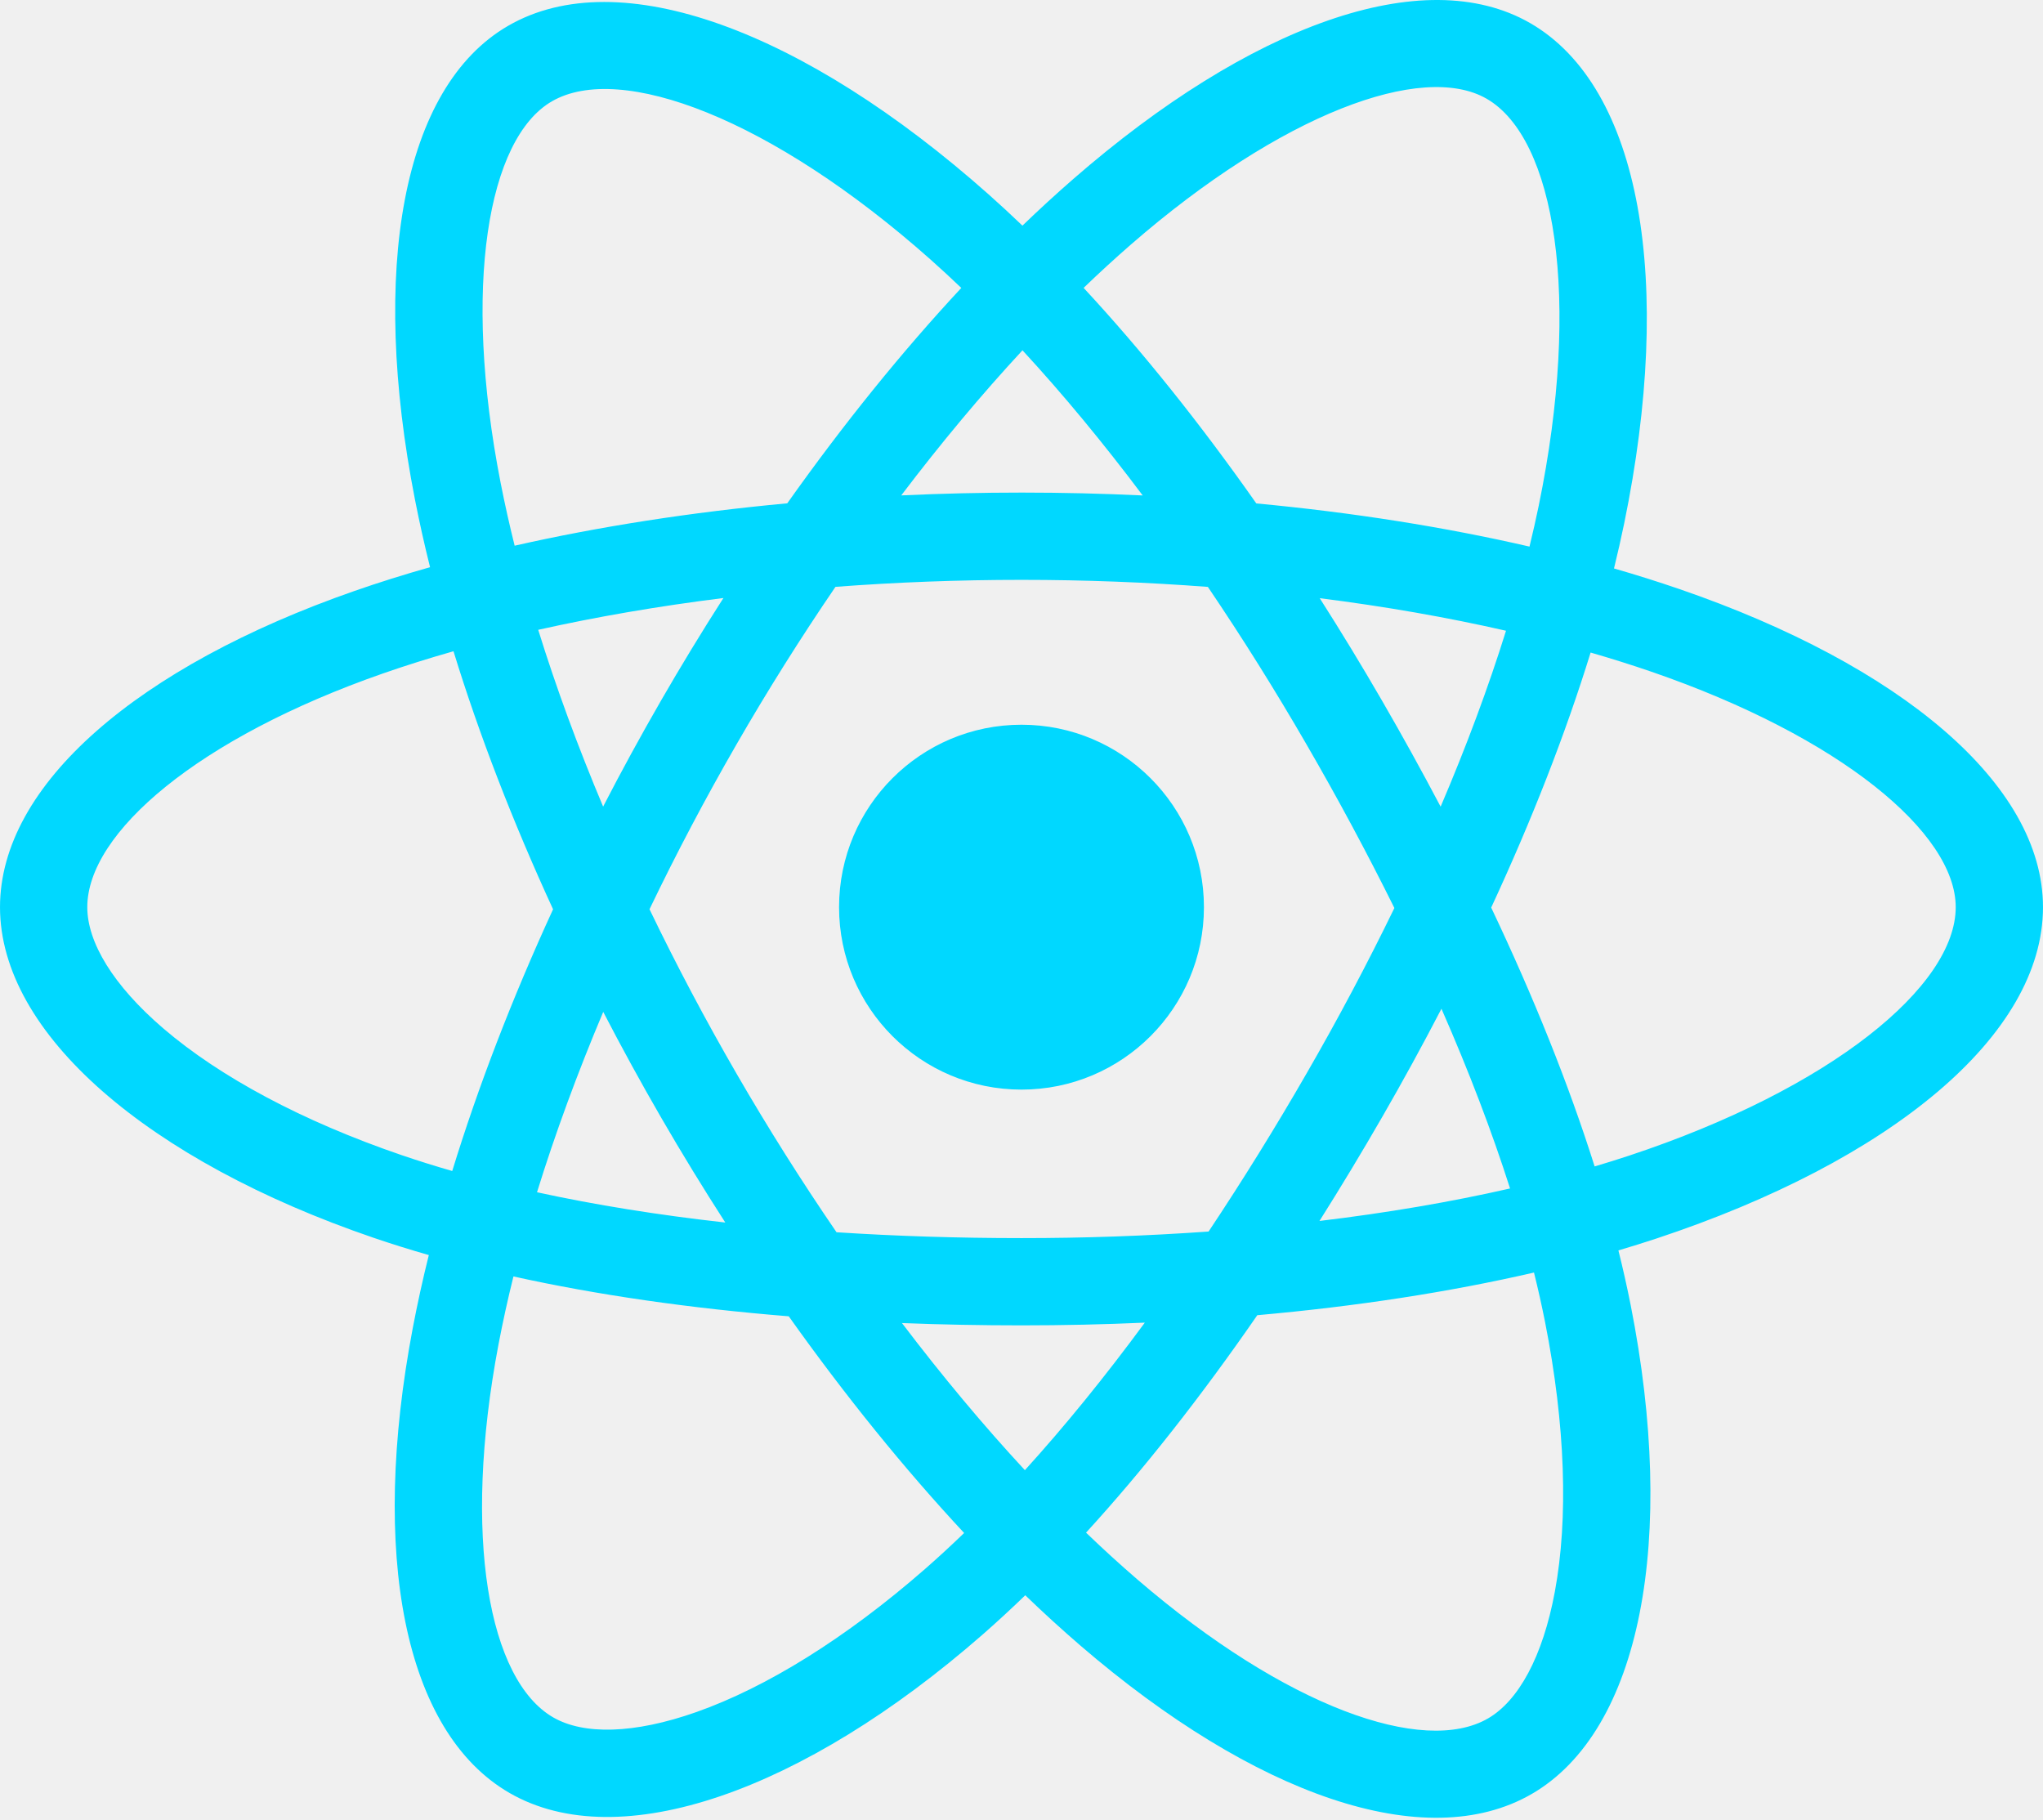
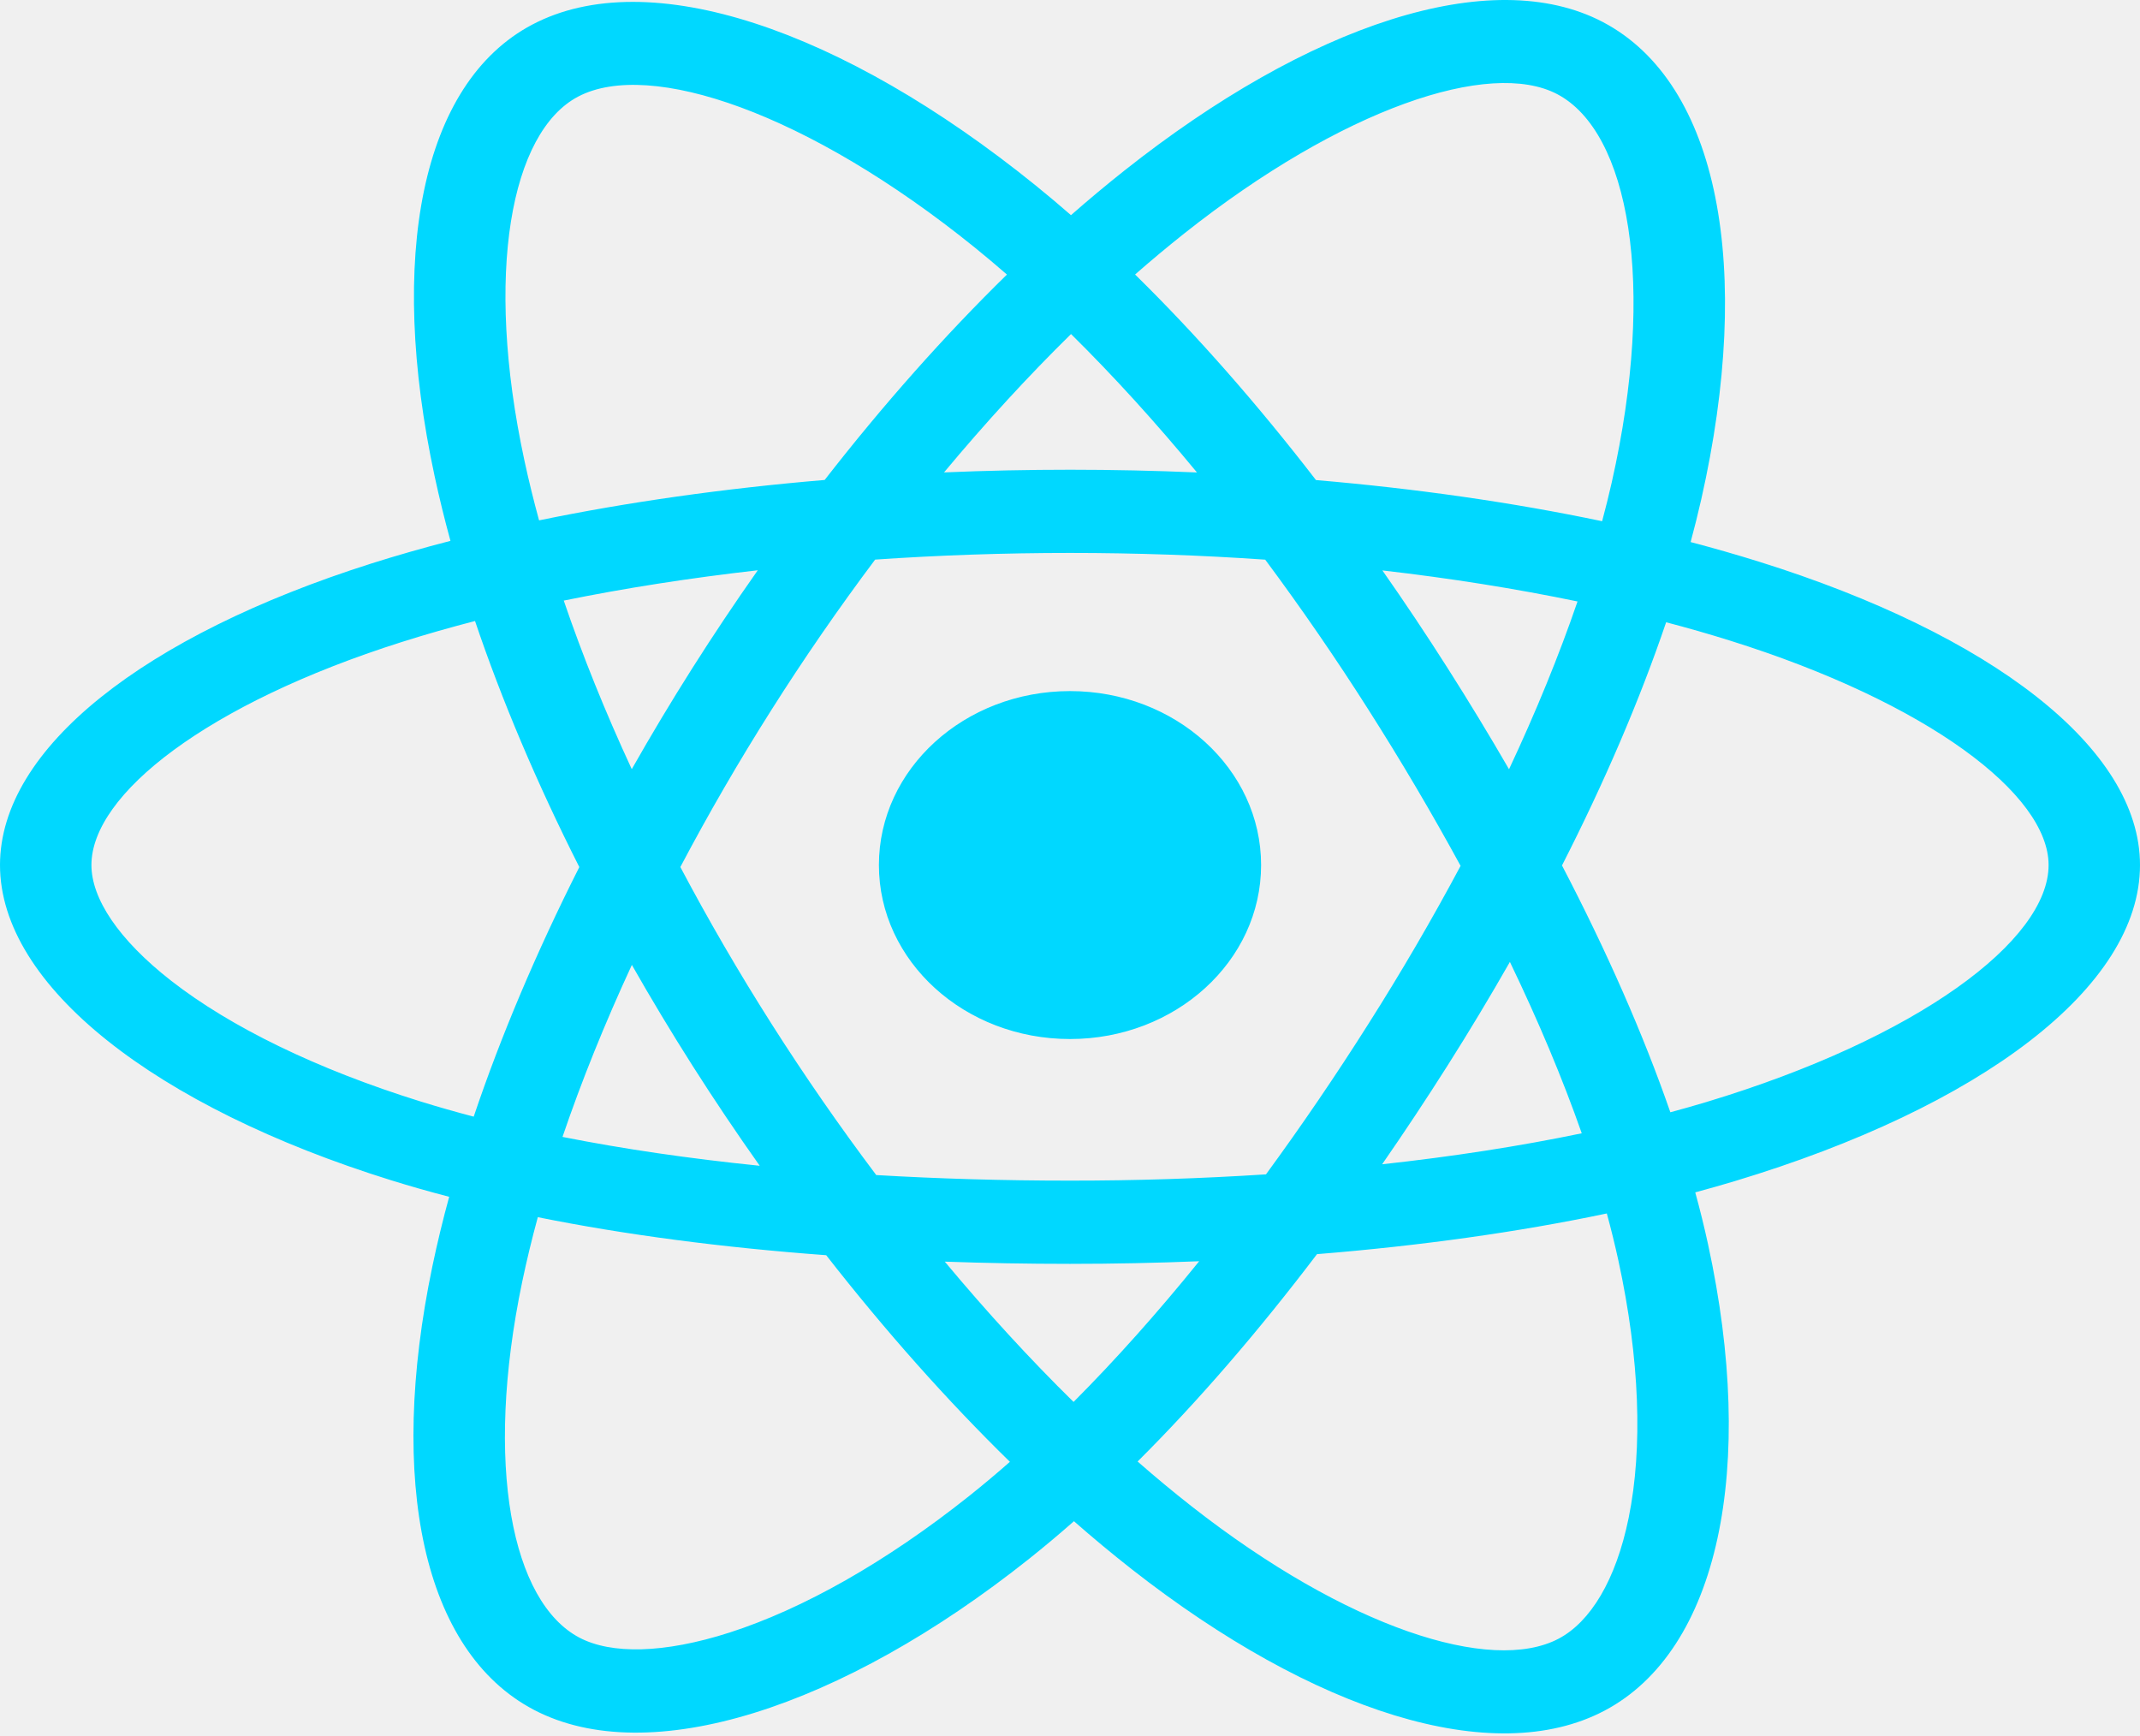
- <svg xmlns="http://www.w3.org/2000/svg" aria-hidden="true" role="img" class="iconify iconify--logos" width="35.93" height="32" preserveAspectRatio="xMidYMid meet" viewBox="0 0 256 228">
-   <path fill="#00D8FF" d="M210.483 73.824a171.49 171.49 0 0 0-8.24-2.597c.465-1.9.893-3.777 1.273-5.621c6.238-30.281 2.16-54.676-11.769-62.708c-13.355-7.7-35.196.329-57.254 19.526a171.23 171.23 0 0 0-6.375 5.848a155.866 155.866 0 0 0-4.241-3.917C100.759 3.829 77.587-4.822 63.673 3.233C50.33 10.957 46.379 33.89 51.995 62.588a170.974 170.974 0 0 0 1.892 8.48c-3.28.932-6.445 1.924-9.474 2.98C17.309 83.498 0 98.307 0 113.668c0 15.865 18.582 31.778 46.812 41.427a145.52 145.52 0 0 0 6.921 2.165a167.467 167.467 0 0 0-2.01 9.138c-5.354 28.2-1.173 50.591 12.134 58.266c13.744 7.926 36.812-.22 59.273-19.855a145.567 145.567 0 0 0 5.342-4.923a168.064 168.064 0 0 0 6.92 6.314c21.758 18.722 43.246 26.282 56.54 18.586c13.731-7.949 18.194-32.003 12.4-61.268a145.016 145.016 0 0 0-1.535-6.842c1.62-.48 3.21-.974 4.76-1.488c29.348-9.723 48.443-25.443 48.443-41.52c0-15.417-17.868-30.326-45.517-39.844Zm-6.365 70.984c-1.4.463-2.836.91-4.3 1.345c-3.24-10.257-7.612-21.163-12.963-32.432c5.106-11 9.31-21.767 12.459-31.957c2.619.758 5.16 1.557 7.61 2.4c23.69 8.156 38.14 20.213 38.14 29.504c0 9.896-15.606 22.743-40.946 31.14Zm-10.514 20.834c2.562 12.94 2.927 24.64 1.23 33.787c-1.524 8.219-4.59 13.698-8.382 15.893c-8.067 4.67-25.32-1.4-43.927-17.412a156.726 156.726 0 0 1-6.437-5.87c7.214-7.889 14.423-17.06 21.459-27.246c12.376-1.098 24.068-2.894 34.671-5.345a134.17 134.17 0 0 1 1.386 6.193ZM87.276 214.515c-7.882 2.783-14.16 2.863-17.955.675c-8.075-4.657-11.432-22.636-6.853-46.752a156.923 156.923 0 0 1 1.869-8.499c10.486 2.32 22.093 3.988 34.498 4.994c7.084 9.967 14.501 19.128 21.976 27.15a134.668 134.668 0 0 1-4.877 4.492c-9.933 8.682-19.886 14.842-28.658 17.94ZM50.35 144.747c-12.483-4.267-22.792-9.812-29.858-15.863c-6.35-5.437-9.555-10.836-9.555-15.216c0-9.322 13.897-21.212 37.076-29.293c2.813-.98 5.757-1.905 8.812-2.773c3.204 10.42 7.406 21.315 12.477 32.332c-5.137 11.18-9.399 22.249-12.634 32.792a134.718 134.718 0 0 1-6.318-1.979Zm12.378-84.26c-4.811-24.587-1.616-43.134 6.425-47.789c8.564-4.958 27.502 2.111 47.463 19.835a144.318 144.318 0 0 1 3.841 3.545c-7.438 7.987-14.787 17.08-21.808 26.988c-12.04 1.116-23.565 2.908-34.161 5.309a160.342 160.342 0 0 1-1.76-7.887Zm110.427 27.268a347.8 347.8 0 0 0-7.785-12.803c8.168 1.033 15.994 2.404 23.343 4.08c-2.206 7.072-4.956 14.465-8.193 22.045a381.151 381.151 0 0 0-7.365-13.322Zm-45.032-43.861c5.044 5.465 10.096 11.566 15.065 18.186a322.04 322.04 0 0 0-30.257-.006c4.974-6.559 10.069-12.652 15.192-18.18ZM82.802 87.83a323.167 323.167 0 0 0-7.227 13.238c-3.184-7.553-5.909-14.98-8.134-22.152c7.304-1.634 15.093-2.97 23.209-3.984a321.524 321.524 0 0 0-7.848 12.897Zm8.081 65.352c-8.385-.936-16.291-2.203-23.593-3.793c2.26-7.3 5.045-14.885 8.298-22.6a321.187 321.187 0 0 0 7.257 13.246c2.594 4.48 5.28 8.868 8.038 13.147Zm37.542 31.03c-5.184-5.592-10.354-11.779-15.403-18.433c4.902.192 9.899.29 14.978.29c5.218 0 10.376-.117 15.453-.343c-4.985 6.774-10.018 12.97-15.028 18.486Zm52.198-57.817c3.422 7.8 6.306 15.345 8.596 22.52c-7.422 1.694-15.436 3.058-23.88 4.071a382.417 382.417 0 0 0 7.859-13.026a347.403 347.403 0 0 0 7.425-13.565Zm-16.898 8.101a358.557 358.557 0 0 1-12.281 19.815a329.4 329.4 0 0 1-23.444.823c-7.967 0-15.716-.248-23.178-.732a310.202 310.202 0 0 1-12.513-19.846h.001a307.41 307.41 0 0 1-10.923-20.627a310.278 310.278 0 0 1 10.89-20.637l-.001.001a307.318 307.318 0 0 1 12.413-19.761c7.613-.576 15.42-.876 23.31-.876H128c7.926 0 15.743.303 23.354.883a329.357 329.357 0 0 1 12.335 19.695a358.489 358.489 0 0 1 11.036 20.54a329.472 329.472 0 0 1-11 20.722Zm22.56-122.124c8.572 4.944 11.906 24.881 6.52 51.026c-.344 1.668-.73 3.367-1.15 5.09c-10.622-2.452-22.155-4.275-34.23-5.408c-7.034-10.017-14.323-19.124-21.64-27.008a160.789 160.789 0 0 1 5.888-5.4c18.9-16.447 36.564-22.941 44.612-18.3ZM128 90.808c12.625 0 22.86 10.235 22.86 22.86s-10.235 22.86-22.86 22.86s-22.86-10.235-22.86-22.86s10.235-22.86 22.86-22.86Z" />
+ <svg xmlns="http://www.w3.org/2000/svg" width="148" height="120" viewBox="0 0 148 120" fill="none">
+   <g clip-path="url(#clip0_23_1666)">
+     <path d="M121.685 38.855C120.11 38.363 118.522 37.907 116.922 37.488C117.191 36.488 117.438 35.5 117.658 34.529C121.264 18.592 118.906 5.753 110.854 1.525C103.133 -2.527 90.506 1.698 77.754 11.802C76.497 12.8 75.268 13.826 74.068 14.88C73.265 14.179 72.448 13.492 71.616 12.818C58.251 2.015 44.855 -2.538 36.811 1.701C29.097 5.767 26.813 17.837 30.06 32.941C30.383 34.437 30.747 35.925 31.153 37.404C29.257 37.895 27.427 38.417 25.676 38.972C10.007 43.946 0 51.74 0 59.825C0 68.175 10.743 76.55 27.063 81.629C28.386 82.039 29.721 82.419 31.064 82.768C30.628 84.361 30.24 85.965 29.902 87.578C26.807 102.42 29.224 114.205 36.917 118.244C44.863 122.416 58.199 118.128 71.184 107.794C72.237 106.954 73.267 106.09 74.273 105.203C75.572 106.344 76.906 107.453 78.273 108.526C90.852 118.38 103.275 122.359 110.961 118.308C118.899 114.125 121.479 101.465 118.129 86.062C117.866 84.855 117.57 83.655 117.242 82.461C118.179 82.208 119.098 81.948 119.994 81.678C136.961 76.56 148 68.287 148 59.825C148 51.711 137.67 43.864 121.685 38.855ZM118.006 76.215C117.196 76.458 116.366 76.694 115.52 76.922C113.647 71.524 111.119 65.784 108.026 59.853C110.977 54.064 113.408 48.397 115.228 43.034C116.743 43.432 118.212 43.853 119.628 44.297C133.324 48.589 141.678 54.935 141.678 59.825C141.678 65.034 132.655 71.795 118.006 76.215ZM111.927 87.18C113.408 93.99 113.619 100.148 112.638 104.963C111.757 109.288 109.985 112.172 107.793 113.327C103.129 115.785 93.154 112.59 82.397 104.163C81.126 103.165 79.885 102.135 78.676 101.074C82.847 96.921 87.014 92.095 91.082 86.734C98.237 86.156 104.996 85.21 111.126 83.92C111.421 85.001 111.688 86.088 111.927 87.18ZM50.456 112.903C45.9 114.367 42.27 114.409 40.076 113.258C35.408 110.807 33.467 101.344 36.114 88.651C36.429 87.152 36.789 85.66 37.195 84.178C43.257 85.399 49.967 86.277 57.139 86.807C61.234 92.052 65.522 96.874 69.844 101.096C68.925 101.905 67.985 102.694 67.024 103.46C61.282 108.03 55.528 111.272 50.456 112.903ZM29.109 76.183C21.892 73.937 15.932 71.018 11.847 67.834C8.176 64.972 6.323 62.13 6.323 59.825C6.323 54.919 14.357 48.661 27.758 44.408C29.384 43.892 31.086 43.405 32.852 42.948C34.704 48.432 37.133 54.167 40.065 59.965C37.095 65.849 34.631 71.675 32.761 77.224C31.535 76.904 30.317 76.557 29.109 76.183ZM36.265 31.835C33.483 18.895 35.33 9.133 39.979 6.683C44.93 4.074 55.879 7.794 67.419 17.122C68.171 17.732 68.911 18.354 69.639 18.988C65.339 23.192 61.09 27.978 57.032 33.193C50.071 33.78 43.408 34.723 37.282 35.987C36.905 34.611 36.565 33.226 36.265 31.835ZM100.105 46.187C98.658 43.912 97.158 41.665 95.605 39.449C100.327 39.992 104.851 40.714 109.1 41.596C107.824 45.318 106.235 49.209 104.363 53.199C102.995 50.836 101.576 48.498 100.105 46.187ZM74.071 23.102C76.987 25.979 79.908 29.19 82.781 32.674C76.953 32.424 71.116 32.422 65.288 32.671C68.164 29.219 71.109 26.012 74.071 23.102ZM47.87 46.226C46.418 48.519 45.025 50.842 43.692 53.194C41.851 49.218 40.276 45.309 38.989 41.535C43.212 40.675 47.715 39.971 52.407 39.438C50.837 41.668 49.324 43.932 47.87 46.226ZM52.542 80.622C47.694 80.129 43.123 79.463 38.902 78.626C40.209 74.784 41.819 70.791 43.699 66.731C45.038 69.084 46.437 71.409 47.895 73.703C49.394 76.06 50.947 78.37 52.542 80.622ZM74.246 96.954C71.249 94.01 68.26 90.754 65.341 87.252C68.175 87.353 71.064 87.405 74 87.405C77.017 87.405 79.999 87.343 82.934 87.224C80.052 90.789 77.142 94.05 74.246 96.954ZM104.423 66.524C106.401 70.629 108.068 74.6 109.392 78.376C105.101 79.268 100.468 79.986 95.587 80.519C97.151 78.261 98.666 75.975 100.13 73.663C101.619 71.312 103.05 68.932 104.423 66.524ZM94.653 70.787C92.412 74.333 90.044 77.811 87.554 81.216C83.043 81.507 78.522 81.652 74 81.649C69.394 81.649 64.914 81.519 60.6 81.264C58.045 77.867 55.632 74.382 53.366 70.819C51.111 67.274 49.005 63.653 47.052 59.962C49 56.271 51.1 52.648 53.348 49.101L53.347 49.102C55.594 45.553 57.987 42.084 60.523 38.701C64.925 38.398 69.438 38.24 73.999 38.24C78.582 38.24 83.101 38.399 87.501 38.705C90.012 42.083 92.39 45.54 94.633 49.07C96.888 52.61 99.016 56.215 101.013 59.881C99.036 63.584 96.915 67.222 94.653 70.787ZM107.696 6.511C112.652 9.114 114.579 19.607 111.465 33.367C111.267 34.245 111.043 35.139 110.801 36.046C104.66 34.756 97.992 33.796 91.011 33.2C86.945 27.928 82.731 23.135 78.501 18.985C79.609 18.012 80.744 17.065 81.905 16.143C92.831 7.487 103.043 4.069 107.696 6.511ZM74 47.794C81.299 47.794 87.216 53.18 87.216 59.825C87.216 66.47 81.299 71.857 74 71.857C66.701 71.857 60.784 66.47 60.784 59.825C60.784 53.18 66.701 47.794 74 47.794Z" fill="#00D8FF" />
+   </g>
+   <defs>
+     <clipPath id="clip0_23_1666">
+       <rect width="148" height="120" fill="white" />
+     </clipPath>
+   </defs>
</svg>
